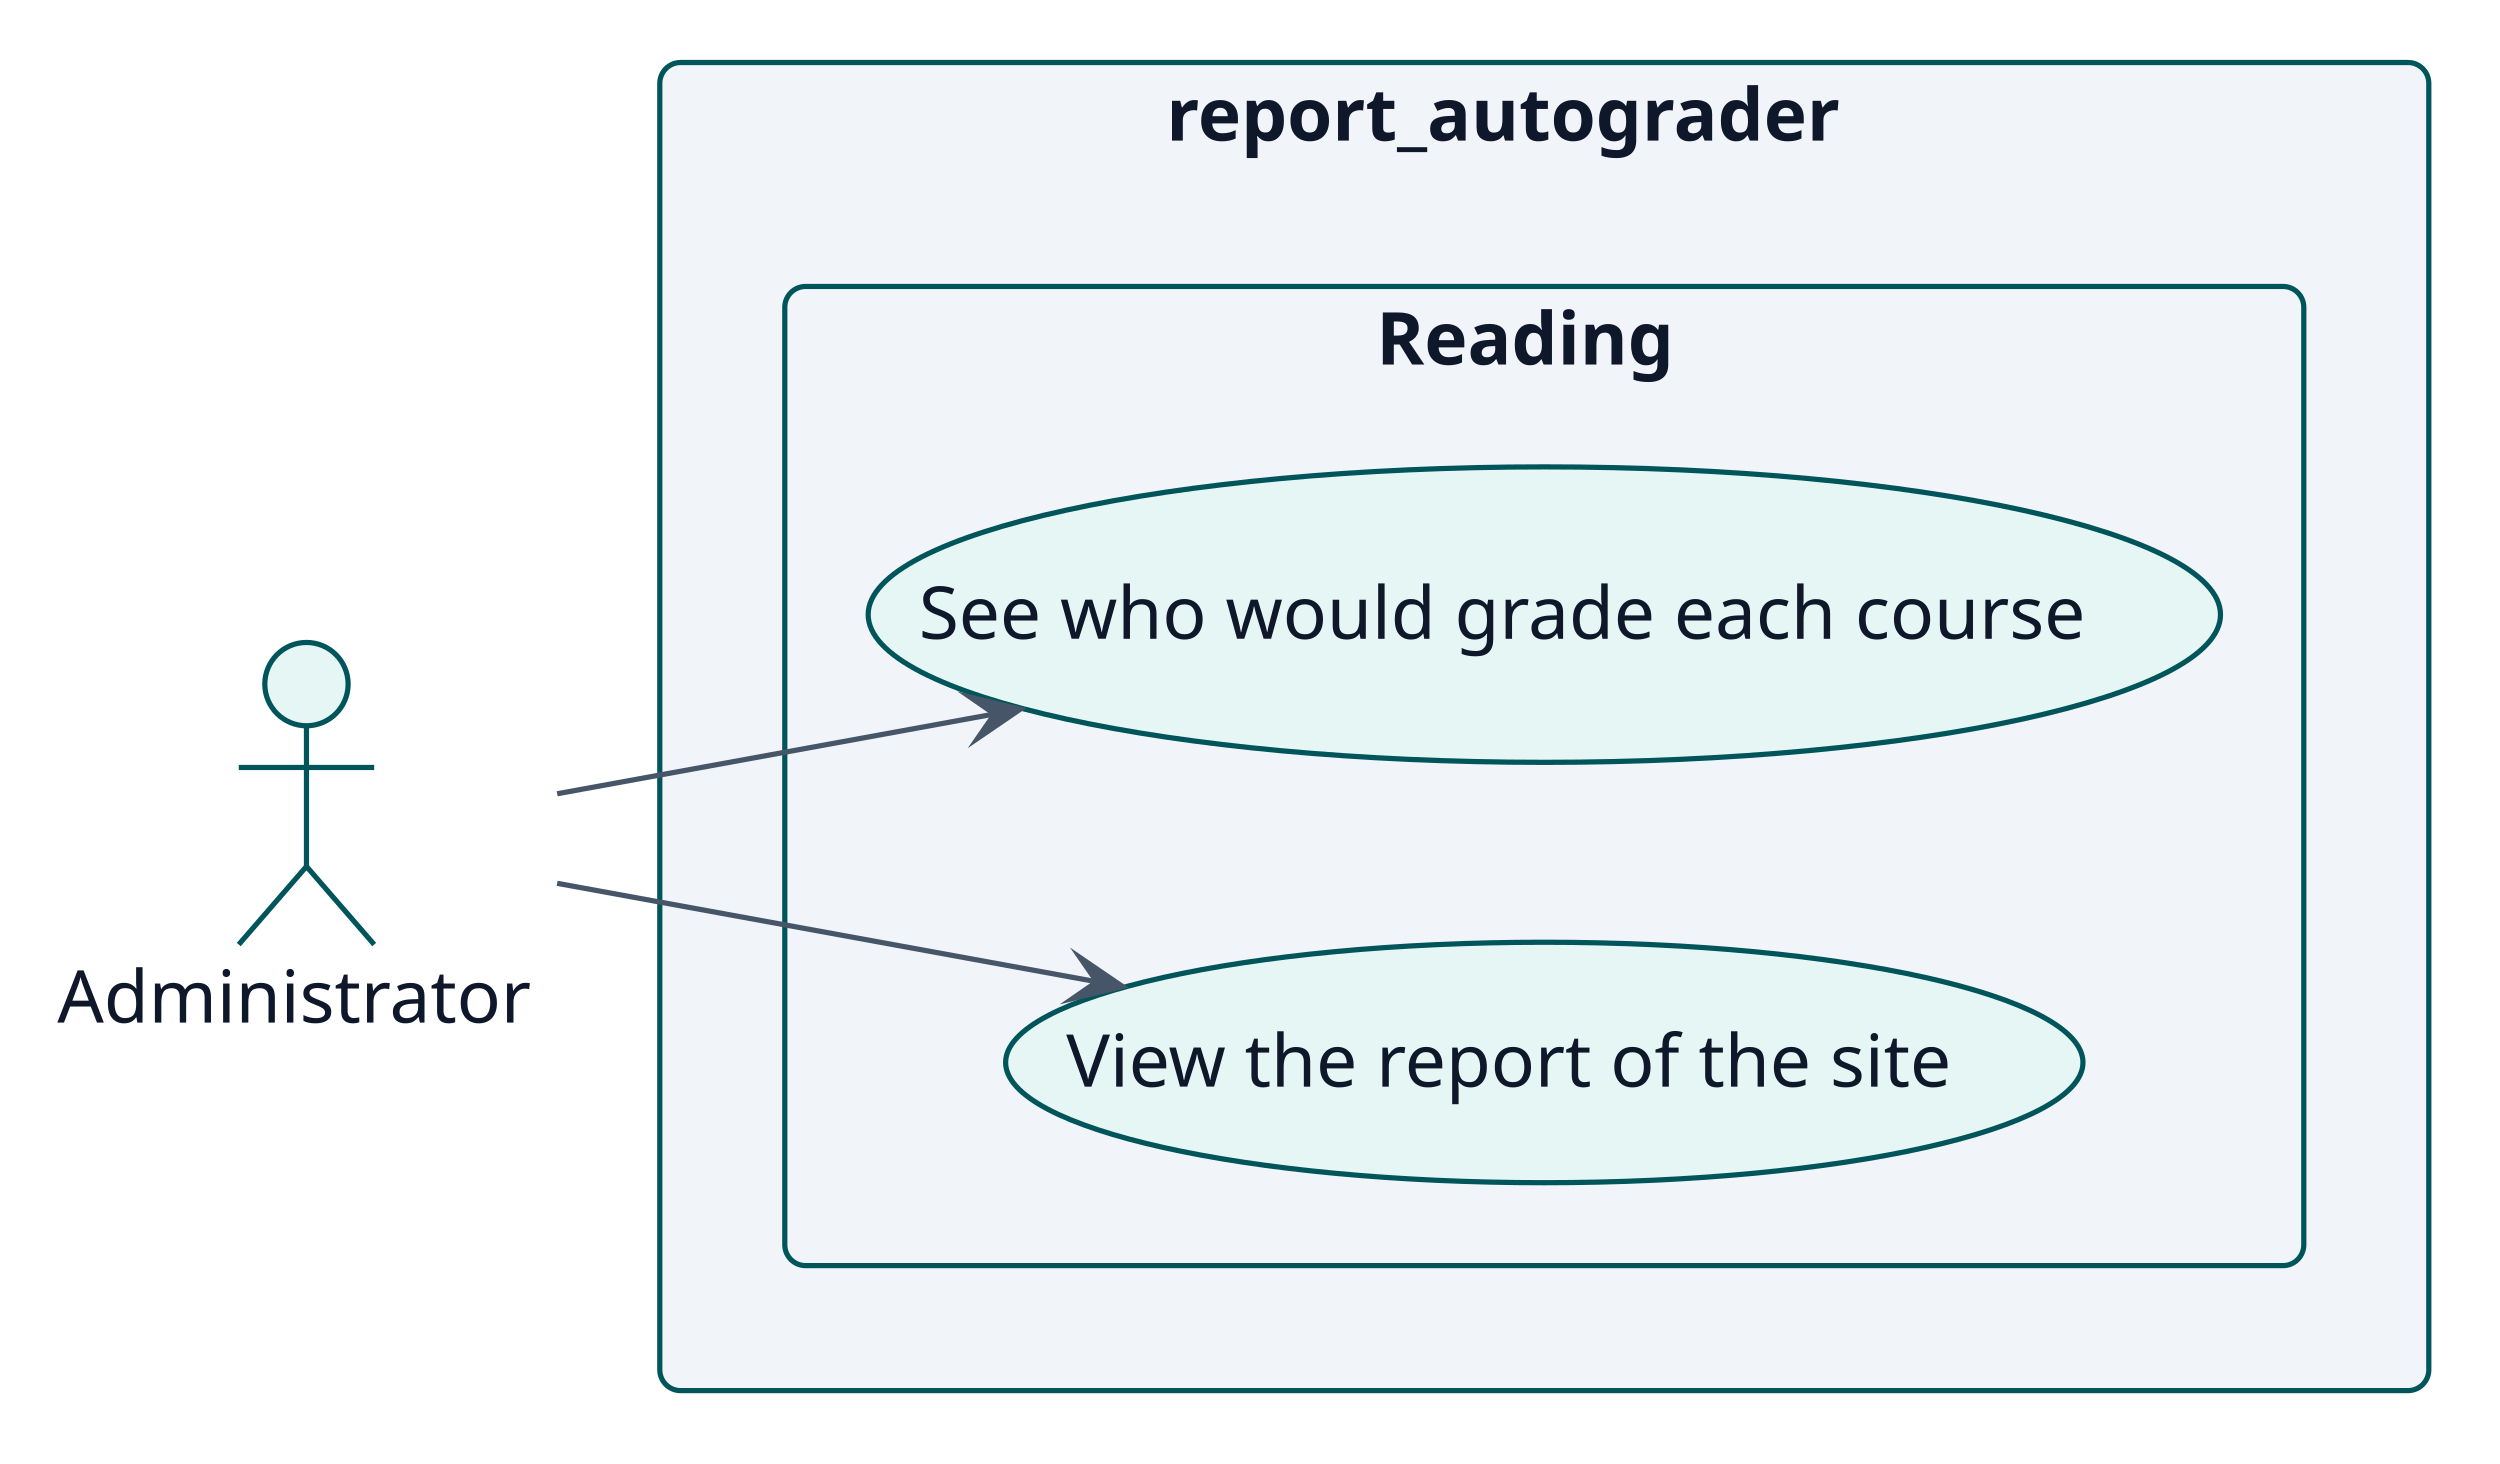
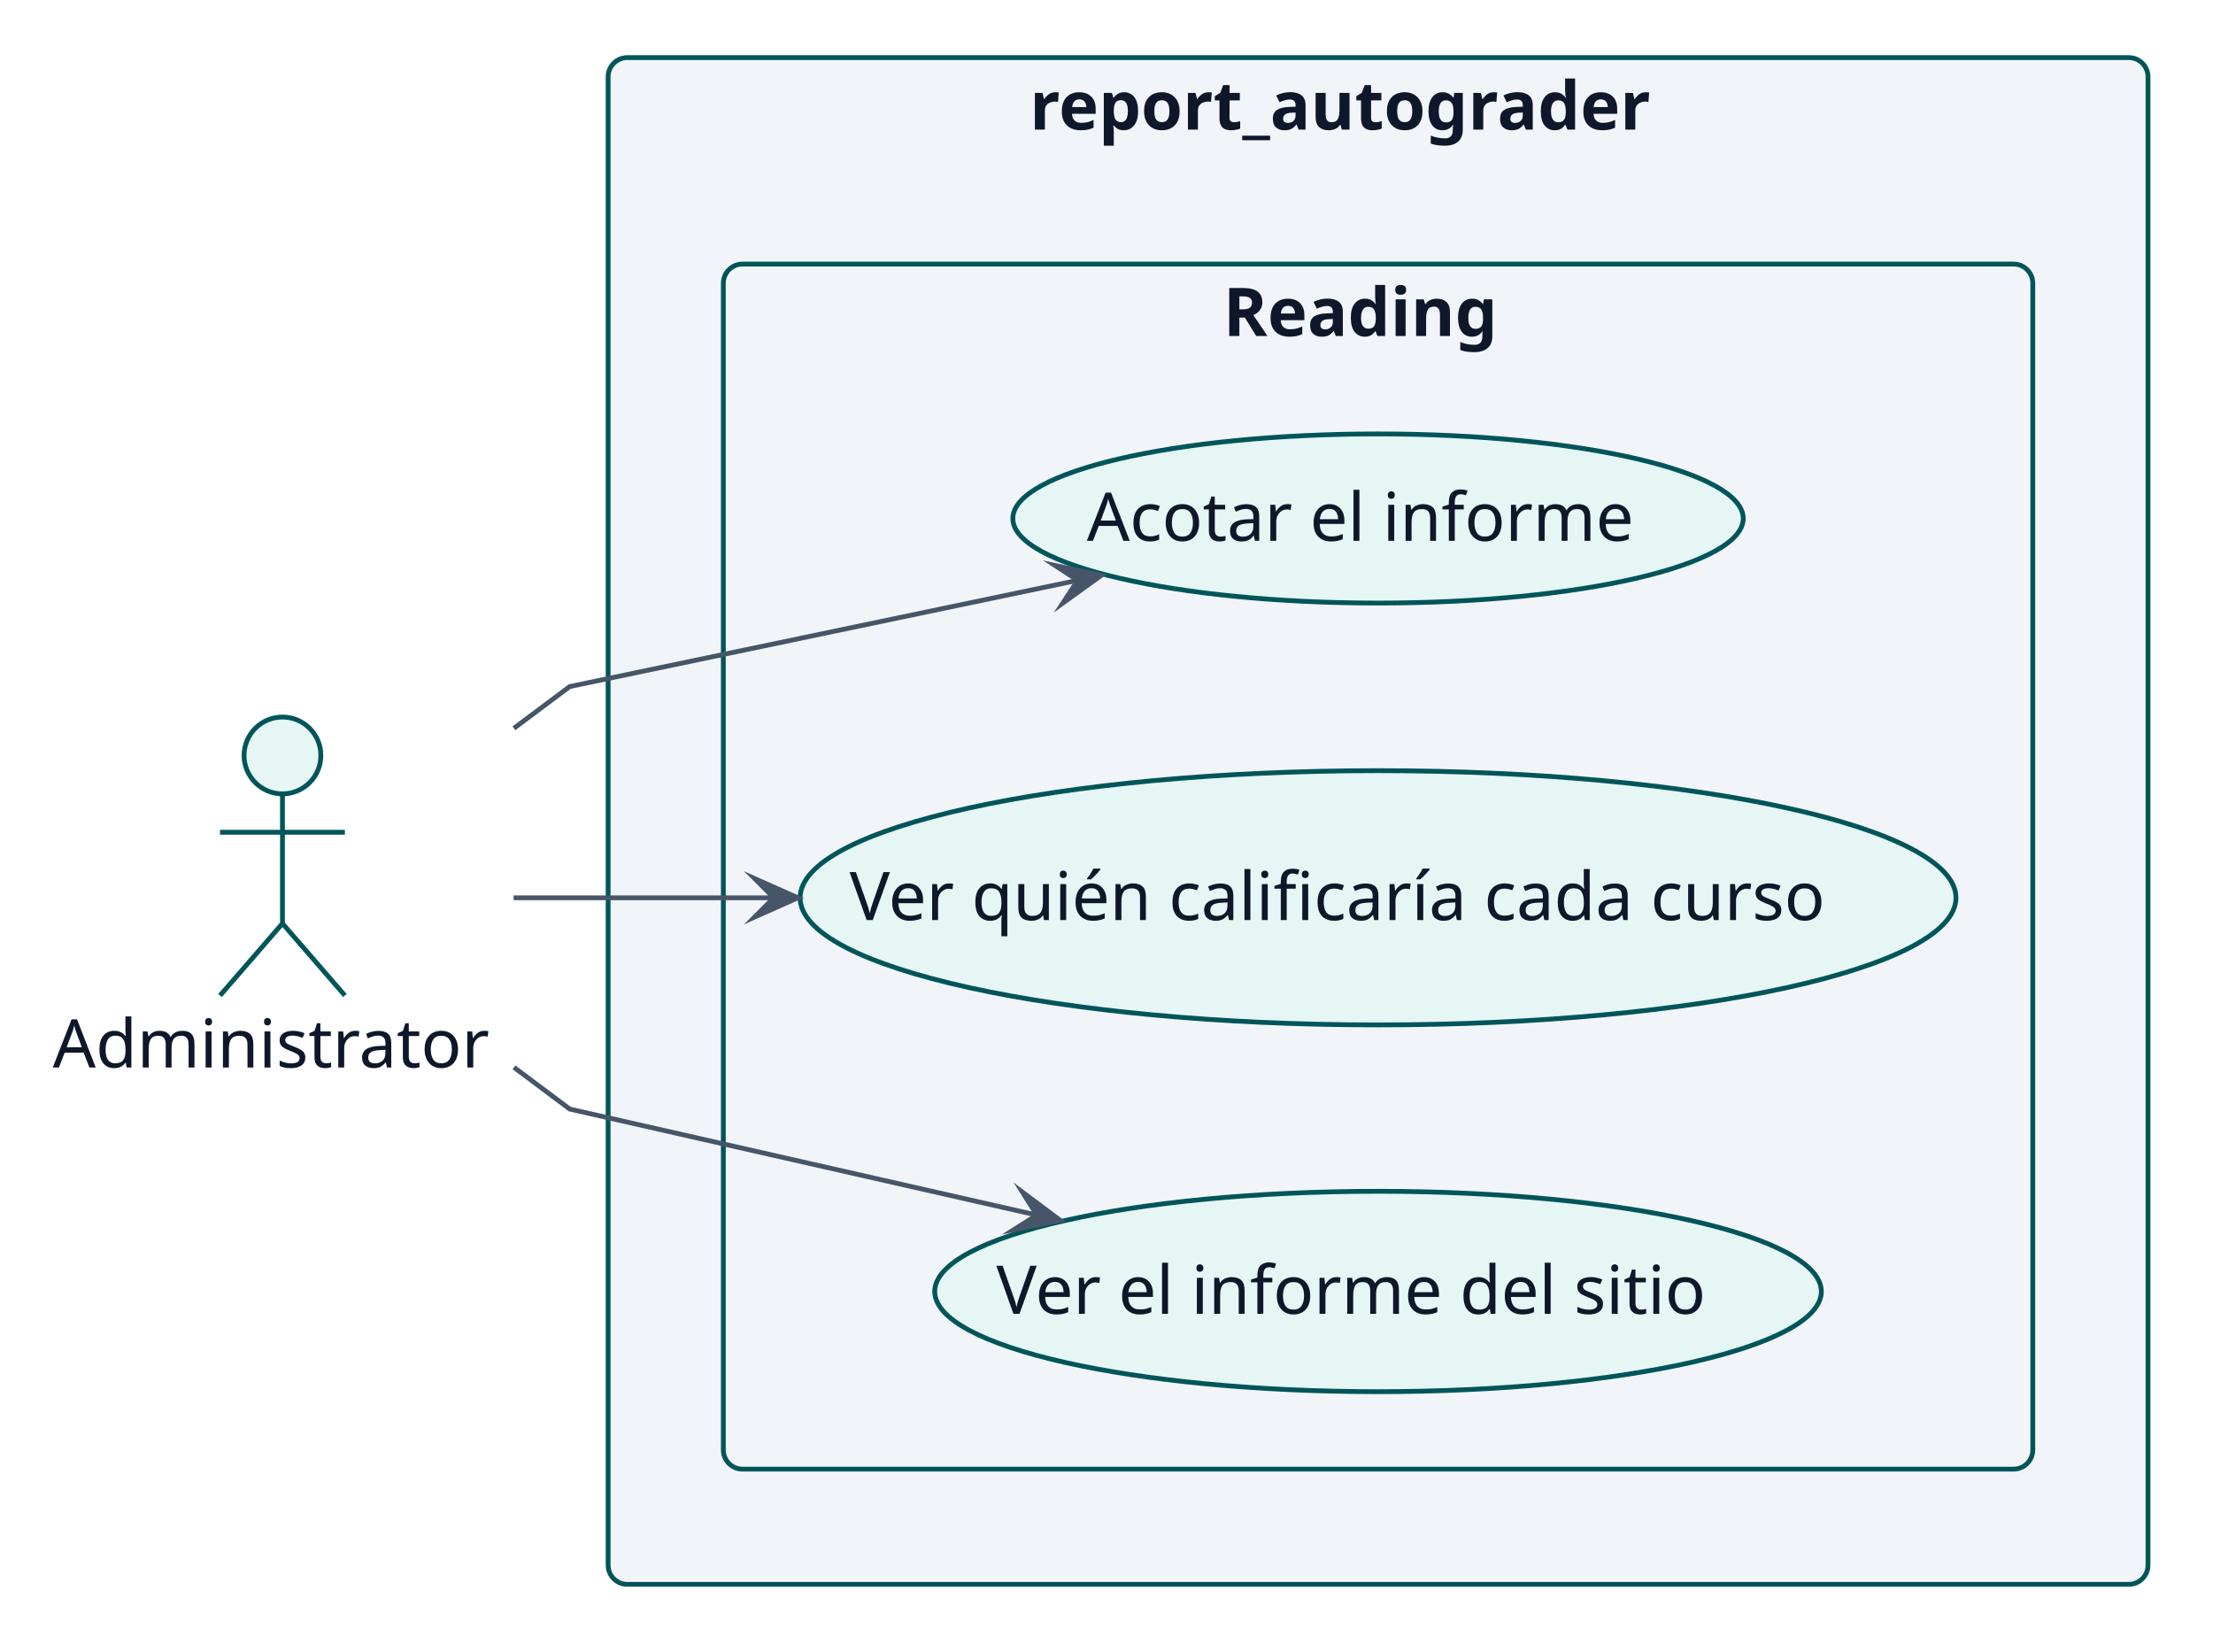
- <svg xmlns="http://www.w3.org/2000/svg" version="1.1" data-diagram-type="DESCRIPTION" style="width:480px;height:281px;background:#FFFFFF;" width="480px" height="281px" viewBox="0 0 480 281" zoomAndPan="magnify" preserveAspectRatio="none" contentStyleType="text/css">
+ <svg xmlns="http://www.w3.org/2000/svg" version="1.1" data-diagram-type="DESCRIPTION" style="width:461px;height:344px;background:#FFFFFF;" width="461px" height="344px" viewBox="0 0 461 344" zoomAndPan="magnify" preserveAspectRatio="none" contentStyleType="text/css">
  <defs />
  <g font-family="sans-serif" lengthAdjust="spacing">
    <g class="cluster" data-qualified-name="report_autograder" id="ent0002" data-source-line="111">
-       <rect x="126.68" y="12" width="339.65" height="255" fill="#F1F5F9" style="stroke:#00555A;stroke-width:1;" rx="4" ry="4" />
-       <text x="223.928" y="26.995" fill="#0F172A" font-size="14" textLength="145.154" font-weight="700" font-family="IBM Plex Sans">report_autograder</text>
+       <rect x="126.68" y="12" width="320.78" height="318" fill="#F1F5F9" style="stroke:#00555A;stroke-width:1;" rx="4" ry="4" />
+       <text x="214.493" y="26.995" fill="#0F172A" font-size="14" textLength="145.154" font-weight="700" font-family="IBM Plex Sans">report_autograder</text>
    </g>
    <g class="cluster" data-qualified-name="report_autograder.Reading" id="ent0003" data-source-line="112">
-       <rect x="150.68" y="55" width="291.65" height="188" fill="#F1F5F9" style="stroke:#00555A;stroke-width:1;" rx="4" ry="4" />
-       <text x="264.239" y="69.995" fill="#0F172A" font-size="14" textLength="64.531" font-weight="700" font-family="IBM Plex Sans">Reading</text>
+       <rect x="150.68" y="55" width="272.78" height="251" fill="#F1F5F9" style="stroke:#00555A;stroke-width:1;" rx="4" ry="4" />
+       <text x="254.804" y="69.995" fill="#0F172A" font-size="14" textLength="64.531" font-weight="700" font-family="IBM Plex Sans">Reading</text>
    </g>
    <g class="entity" data-qualified-name="report_autograder.Reading.UC_viewSiteReport" id="ent0004" data-source-line="113">
-       <ellipse cx="296.505" cy="203.995" rx="103.425" ry="23.085" fill="#E6F6F4" style="stroke:#00555A;stroke-width:1;" />
-       <text x="204.716" y="208.644" fill="#0F172A" font-size="14" textLength="183.579" font-family="IBM Plex Sans">View the report of the site</text>
+       <ellipse cx="287.066" cy="268.999" rx="92.346" ry="20.869" fill="#E6F6F4" style="stroke:#00555A;stroke-width:1;" />
+       <text x="207.55" y="273.648" fill="#0F172A" font-size="14" textLength="159.031" font-family="IBM Plex Sans">Ver el informe del sitio</text>
    </g>
    <g class="entity" data-qualified-name="report_autograder.Reading.UC_viewGraders" id="ent0005" data-source-line="114">
-       <ellipse cx="296.513" cy="118.005" rx="129.823" ry="28.365" fill="#E6F6F4" style="stroke:#00555A;stroke-width:1;" />
-       <text x="176.412" y="122.653" fill="#0F172A" font-size="14" textLength="240.201" font-family="IBM Plex Sans">See who would grade each course</text>
+       <ellipse cx="287.07" cy="186.998" rx="120.39" ry="26.478" fill="#E6F6F4" style="stroke:#00555A;stroke-width:1;" />
+       <text x="176.977" y="191.646" fill="#0F172A" font-size="14" textLength="220.186" font-family="IBM Plex Sans">Ver quién calificaría cada curso</text>
+     </g>
+     <g class="entity" data-qualified-name="report_autograder.Reading.UC_narrowReport" id="ent0006" data-source-line="115">
+       <ellipse cx="287.067" cy="107.995" rx="76.077" ry="17.615" fill="#E6F6F4" style="stroke:#00555A;stroke-width:1;" />
+       <text x="226.401" y="112.644" fill="#0F172A" font-size="14" textLength="121.331" font-family="IBM Plex Sans">Acotar el informe</text>
    </g>
    <g class="entity" data-qualified-name="A_Administrator" id="ent0001" data-source-line="109">
-       <ellipse cx="58.841" cy="131.35" rx="8" ry="8" fill="#E6F6F4" style="stroke:#00555A;stroke-width:1;" />
-       <path d="M58.841,139.35 L58.841,166.35 M45.841,147.35 L71.841,147.35 M58.841,166.35 L45.841,181.35 M58.841,166.35 L71.841,181.35" style="stroke:#00555A;stroke-width:1;" fill="none" />
-       <text x="11" y="196.345" fill="#0F172A" font-size="14" textLength="95.683" font-family="IBM Plex Sans">Administrator</text>
+       <ellipse cx="58.841" cy="157.35" rx="8" ry="8" fill="#E6F6F4" style="stroke:#00555A;stroke-width:1;" />
+       <path d="M58.841,165.35 L58.841,192.35 M45.841,173.35 L71.841,173.35 M58.841,192.35 L45.841,207.35 M58.841,192.35 L71.841,207.35" style="stroke:#00555A;stroke-width:1;" fill="none" />
+       <text x="11" y="222.345" fill="#0F172A" font-size="14" textLength="95.683" font-family="IBM Plex Sans">Administrator</text>
    </g>
-     <g class="link" data-entity-1="ent0001" data-entity-2="ent0004" id="lnk6" data-source-line="118" data-link-type="dependency">
-       <path d="M106.97,169.6 C137.99,175.26 174.481,181.924 210.591,188.504" style="stroke:#475569;stroke-width:1;" fill="none" id="A_Administrator-to-UC_viewSiteReport" />
-       <polygon points="215.51,189.4,207.373,183.851,210.591,188.504,205.939,191.722,215.51,189.4" fill="#475569" style="stroke:#475569;stroke-width:1;stroke-linejoin:miter;stroke-miterlimit:10;" />
+     <g class="link" data-entity-1="ent0001" data-entity-2="ent0004" id="lnk7" data-source-line="119" data-link-type="dependency">
+       <path d="M107.06,222.31 C113.9,227.42 118.68,231 118.68,231 C118.68,231 169.004,242.423 216.004,253.093" style="stroke:#475569;stroke-width:1;" fill="none" id="A_Administrator-to-UC_viewSiteReport" />
+       <polygon points="220.88,254.2,212.989,248.307,216.004,253.093,211.218,256.108,220.88,254.2" fill="#475569" style="stroke:#475569;stroke-width:1;stroke-linejoin:miter;stroke-miterlimit:10;" />
    </g>
-     <g class="link" data-entity-1="ent0001" data-entity-2="ent0005" id="lnk7" data-source-line="119" data-link-type="dependency">
-       <path d="M106.97,152.4 C132.49,147.74 160.111,142.708 190.951,137.078" style="stroke:#475569;stroke-width:1;" fill="none" id="A_Administrator-to-UC_viewGraders" />
-       <polygon points="195.87,136.18,186.298,133.861,190.951,137.078,187.735,141.731,195.87,136.18" fill="#475569" style="stroke:#475569;stroke-width:1;stroke-linejoin:miter;stroke-miterlimit:10;" />
+     <g class="link" data-entity-1="ent0001" data-entity-2="ent0005" id="lnk8" data-source-line="120" data-link-type="dependency">
+       <path d="M106.99,187 C124.47,187 140.19,187 161.21,187" style="stroke:#475569;stroke-width:1;" fill="none" id="A_Administrator-to-UC_viewGraders" />
+       <polygon points="166.21,187,157.21,183,161.21,187,157.21,191,166.21,187" fill="#475569" style="stroke:#475569;stroke-width:1;stroke-linejoin:miter;stroke-miterlimit:10;" />
+     </g>
+     <g class="link" data-entity-1="ent0001" data-entity-2="ent0006" id="lnk9" data-source-line="121" data-link-type="dependency">
+       <path d="M107.06,151.69 C113.9,146.58 118.68,143 118.68,143 C118.68,143 175.946,131.023 224.506,120.873" style="stroke:#475569;stroke-width:1;" fill="none" id="A_Administrator-to-UC_narrowReport" />
+       <polygon points="229.4,119.85,219.772,117.776,224.506,120.873,221.409,125.607,229.4,119.85" fill="#475569" style="stroke:#475569;stroke-width:1;stroke-linejoin:miter;stroke-miterlimit:10;" />
    </g>
  </g>
</svg>
